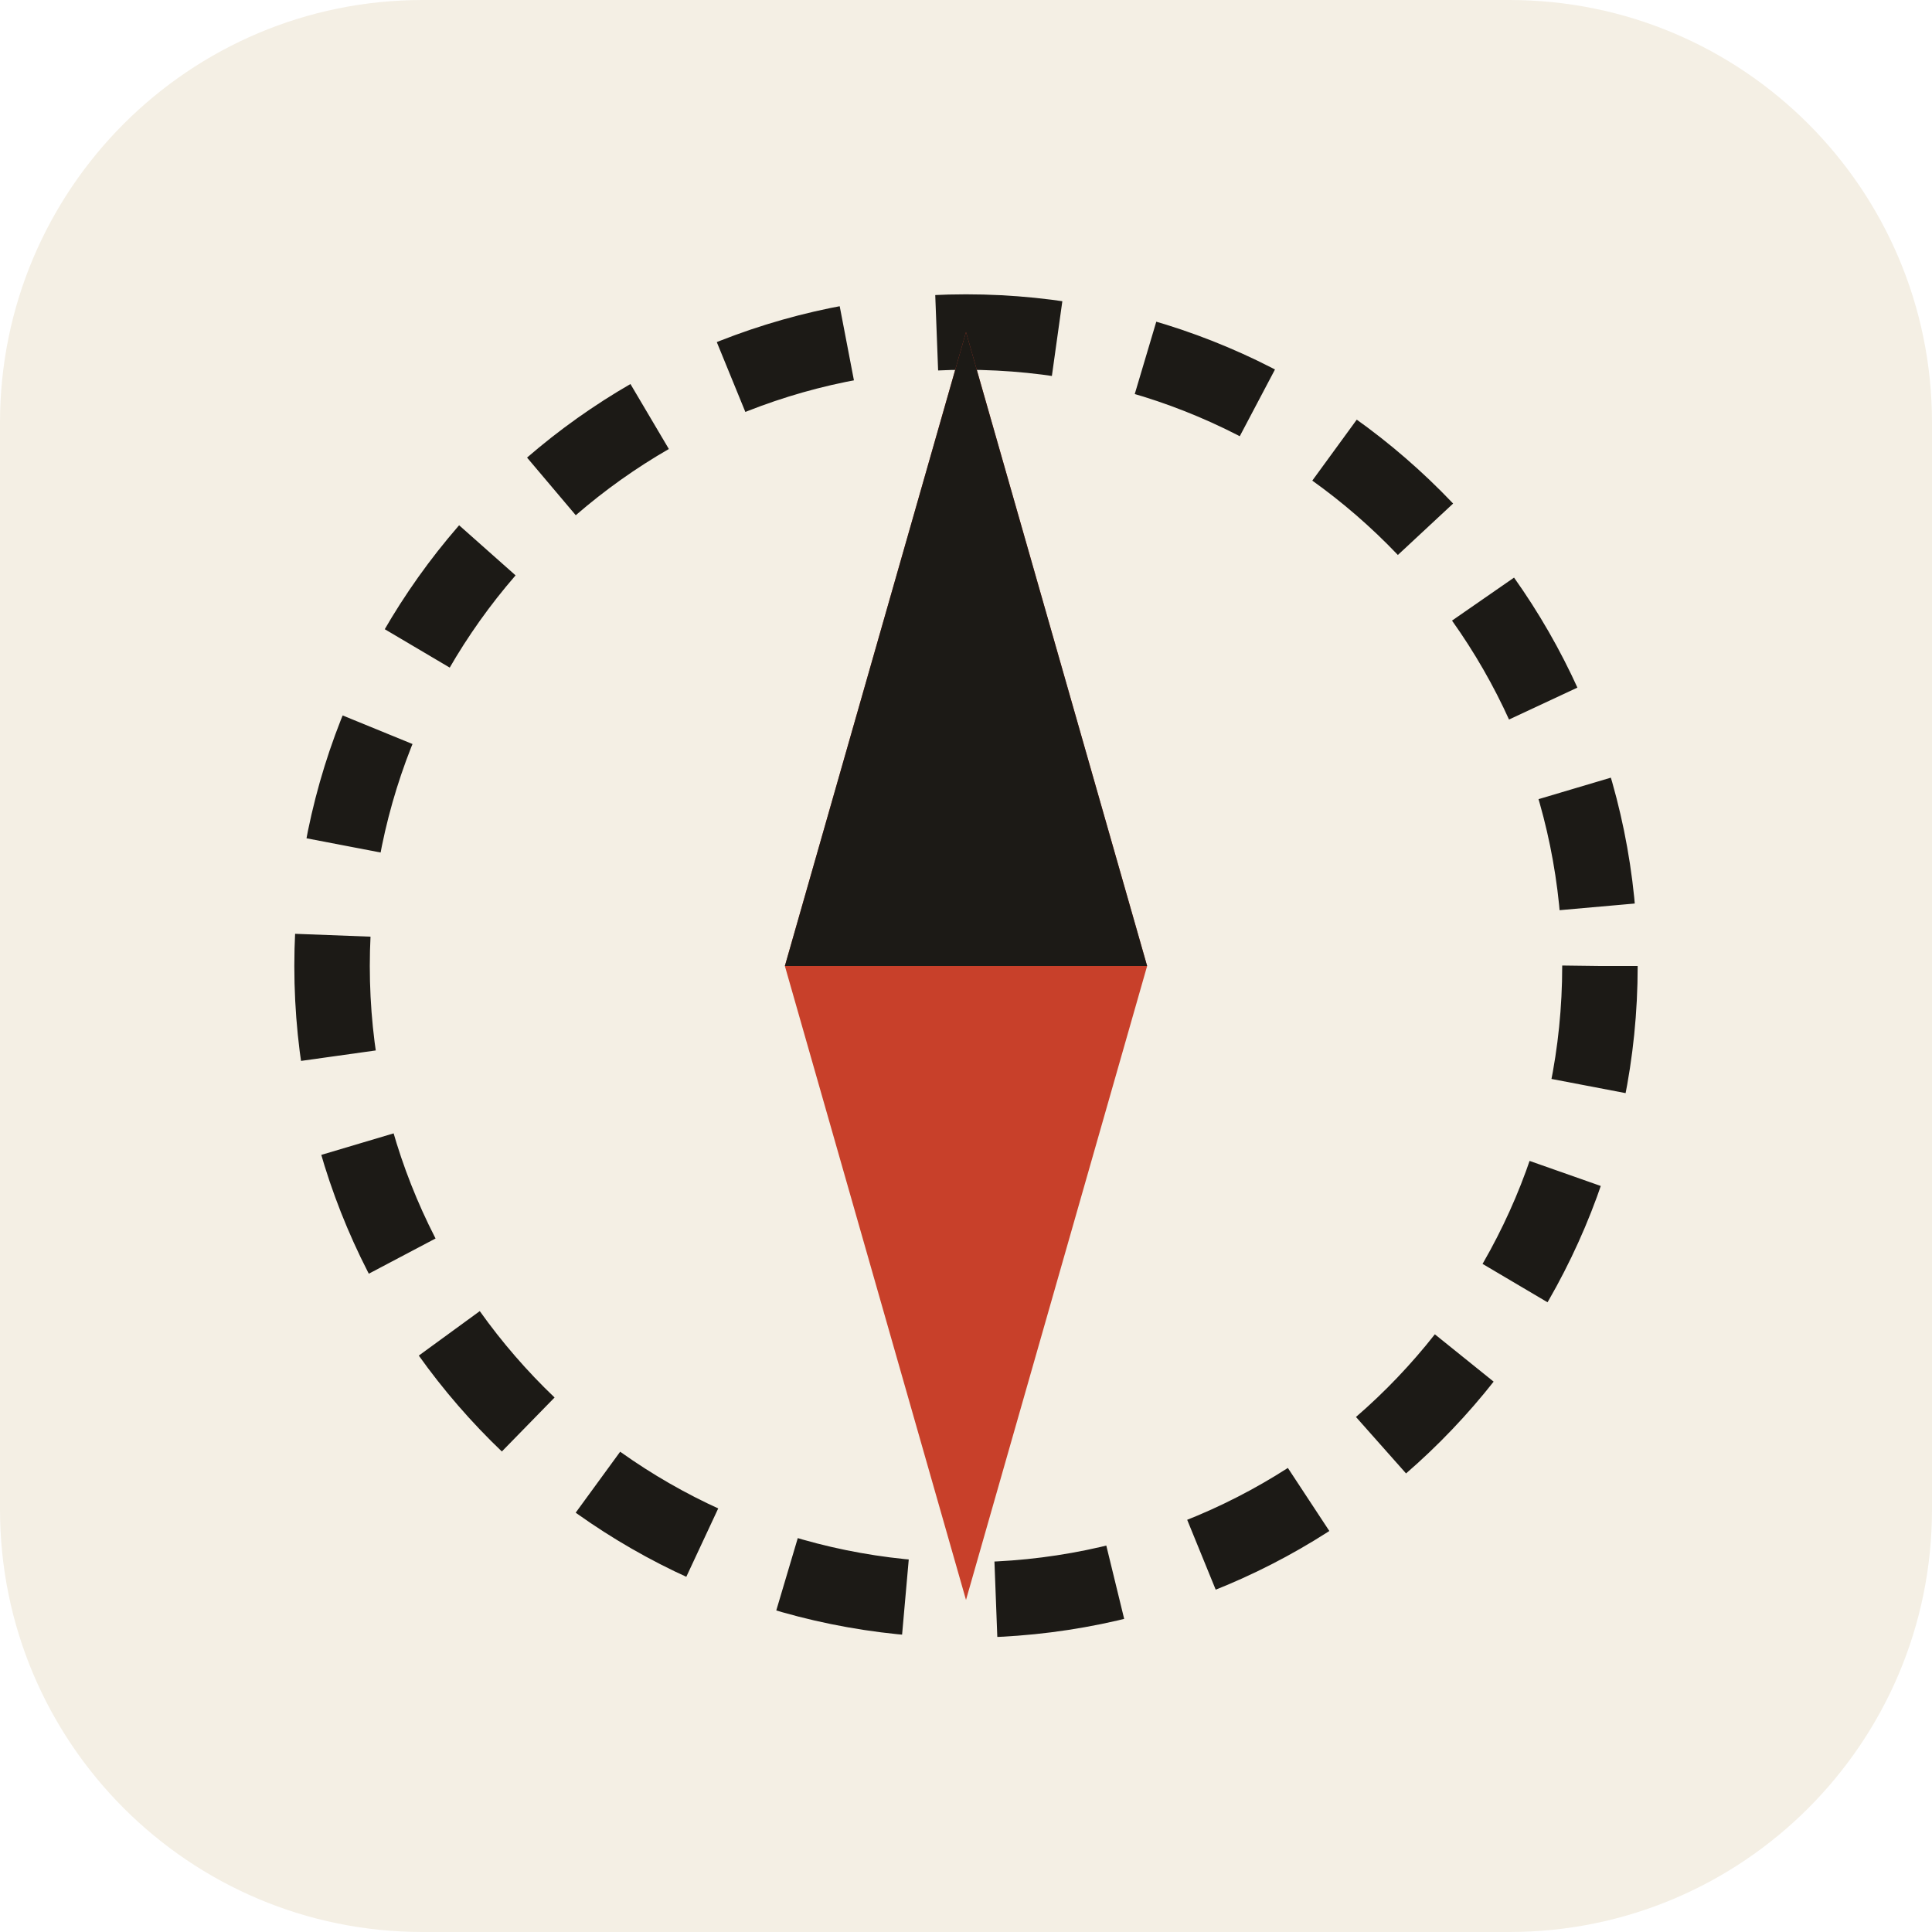
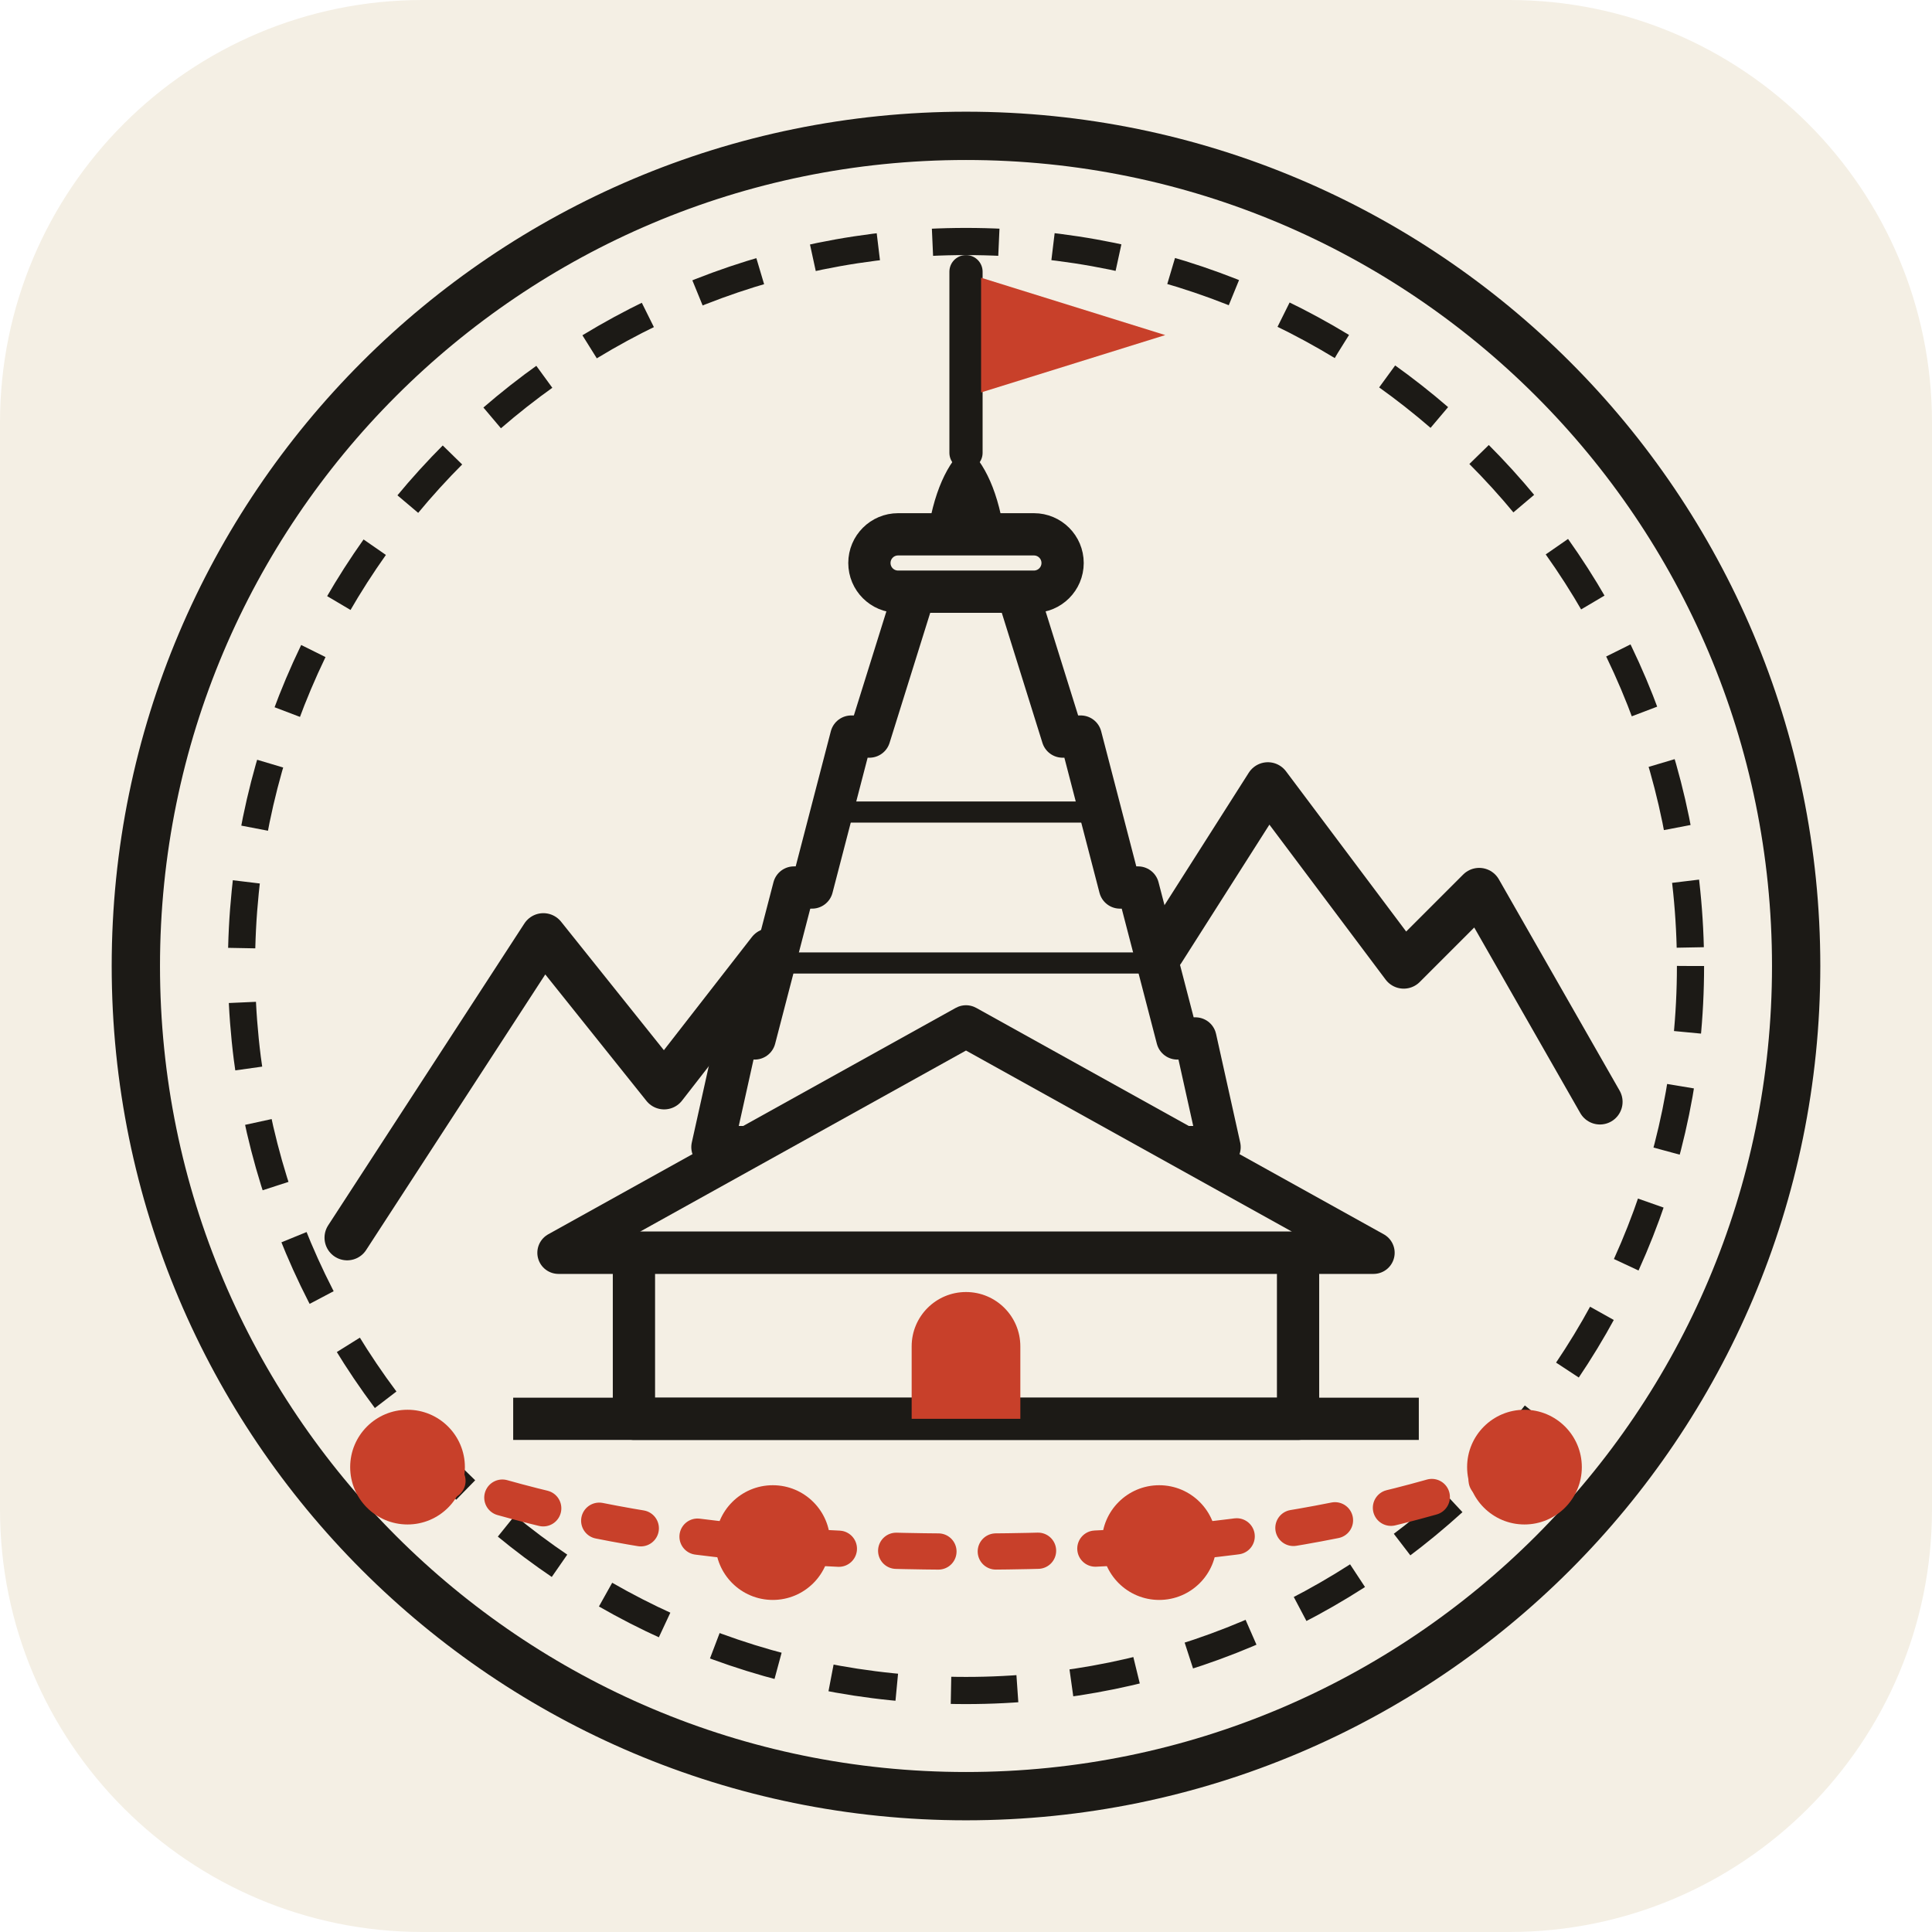
<svg xmlns="http://www.w3.org/2000/svg" viewBox="0 0 64 64">
  <rect width="64" height="64" rx="14" fill="#f4efe4" />
-   <circle cx="32" cy="32" r="21" fill="none" stroke="#1c1a16" stroke-width="2.5" stroke-dasharray="4 3" />
-   <path d="M32 11 38 32 32 53 26 32Z" fill="#c8402a" />
-   <path d="M32 11 38 32H26Z" fill="#1c1a16" />
+   <circle cx="32" cy="32" r="27.5" fill="none" stroke="#1c1a16" stroke-width="1.6" />
+   <circle cx="32" cy="32" r="24" fill="none" stroke="#1c1a16" stroke-width=".9" stroke-dasharray="2.2 1.8" />
+   <g fill="none" stroke="#1c1a16" stroke-width="1.5" stroke-linejoin="round" stroke-linecap="round">
+     <path d="M11.5 41 18 31l4 5 3.5-4.5" />
+     <path d="M38.5 31.5 42 26l4.5 6 2.5-2.5 4 7" />
+   </g>
+   <g fill="#f4efe4" stroke="#1c1a16" stroke-width="1.4" stroke-linejoin="round">
+     <path d="M30.3 19.6H33.7L35.2 24.4H35.8L37.1 29.4H37.7L39 34.4H39.6L40.4 38H23.6L24.4 34.4H25L26.3 29.4H26.9L28.2 24.4H28.8Z" />
+     <rect x="28.8" y="17.7" width="6.4" height="1.9" rx=".95" />
+     <path d="M18.5 41.5 32 34l13.5 7.5Z" />
+     <path d="M21 41.5h22V47H21Z" />
+     <path d="M17 47h30" />
+   </g>
+   <path d="M27.4 26.9h9.2M25.8 31.9h12.4" stroke="#1c1a16" stroke-width=".7" />
+   <path d="M30.7 17.9C30.9 16.3 31.4 15.3 32 14.8 32.6 15.3 33.1 16.3 33.3 17.9Z" fill="#1c1a16" />
+   <path d="M32 9v6" stroke="#1c1a16" stroke-width="1.1" stroke-linecap="round" />
+   <path d="M32.5 9.2 38.6 11.1 32.5 13Z" fill="#c8402a" />
+   <path d="M30.2 47v-2.4a1.8 1.8 0 0 1 3.6 0V47Z" fill="#c8402a" />
+   <path d="M13.5 48.6c5.5 2 11 2.8 18.5 2.8s13-.8 18.5-2.8" fill="none" stroke="#c8402a" stroke-width="1.2" stroke-dasharray="1.4 1.9" stroke-linecap="round" />
+   <g fill="#c8402a">
+     <circle cx="13.5" cy="48.6" r="1.9" />
+     <circle cx="25.6" cy="51.1" r="1.9" />
+     <circle cx="38.4" cy="51.1" r="1.9" />
+     <circle cx="50.5" cy="48.6" r="1.9" />
+   </g>
</svg>
